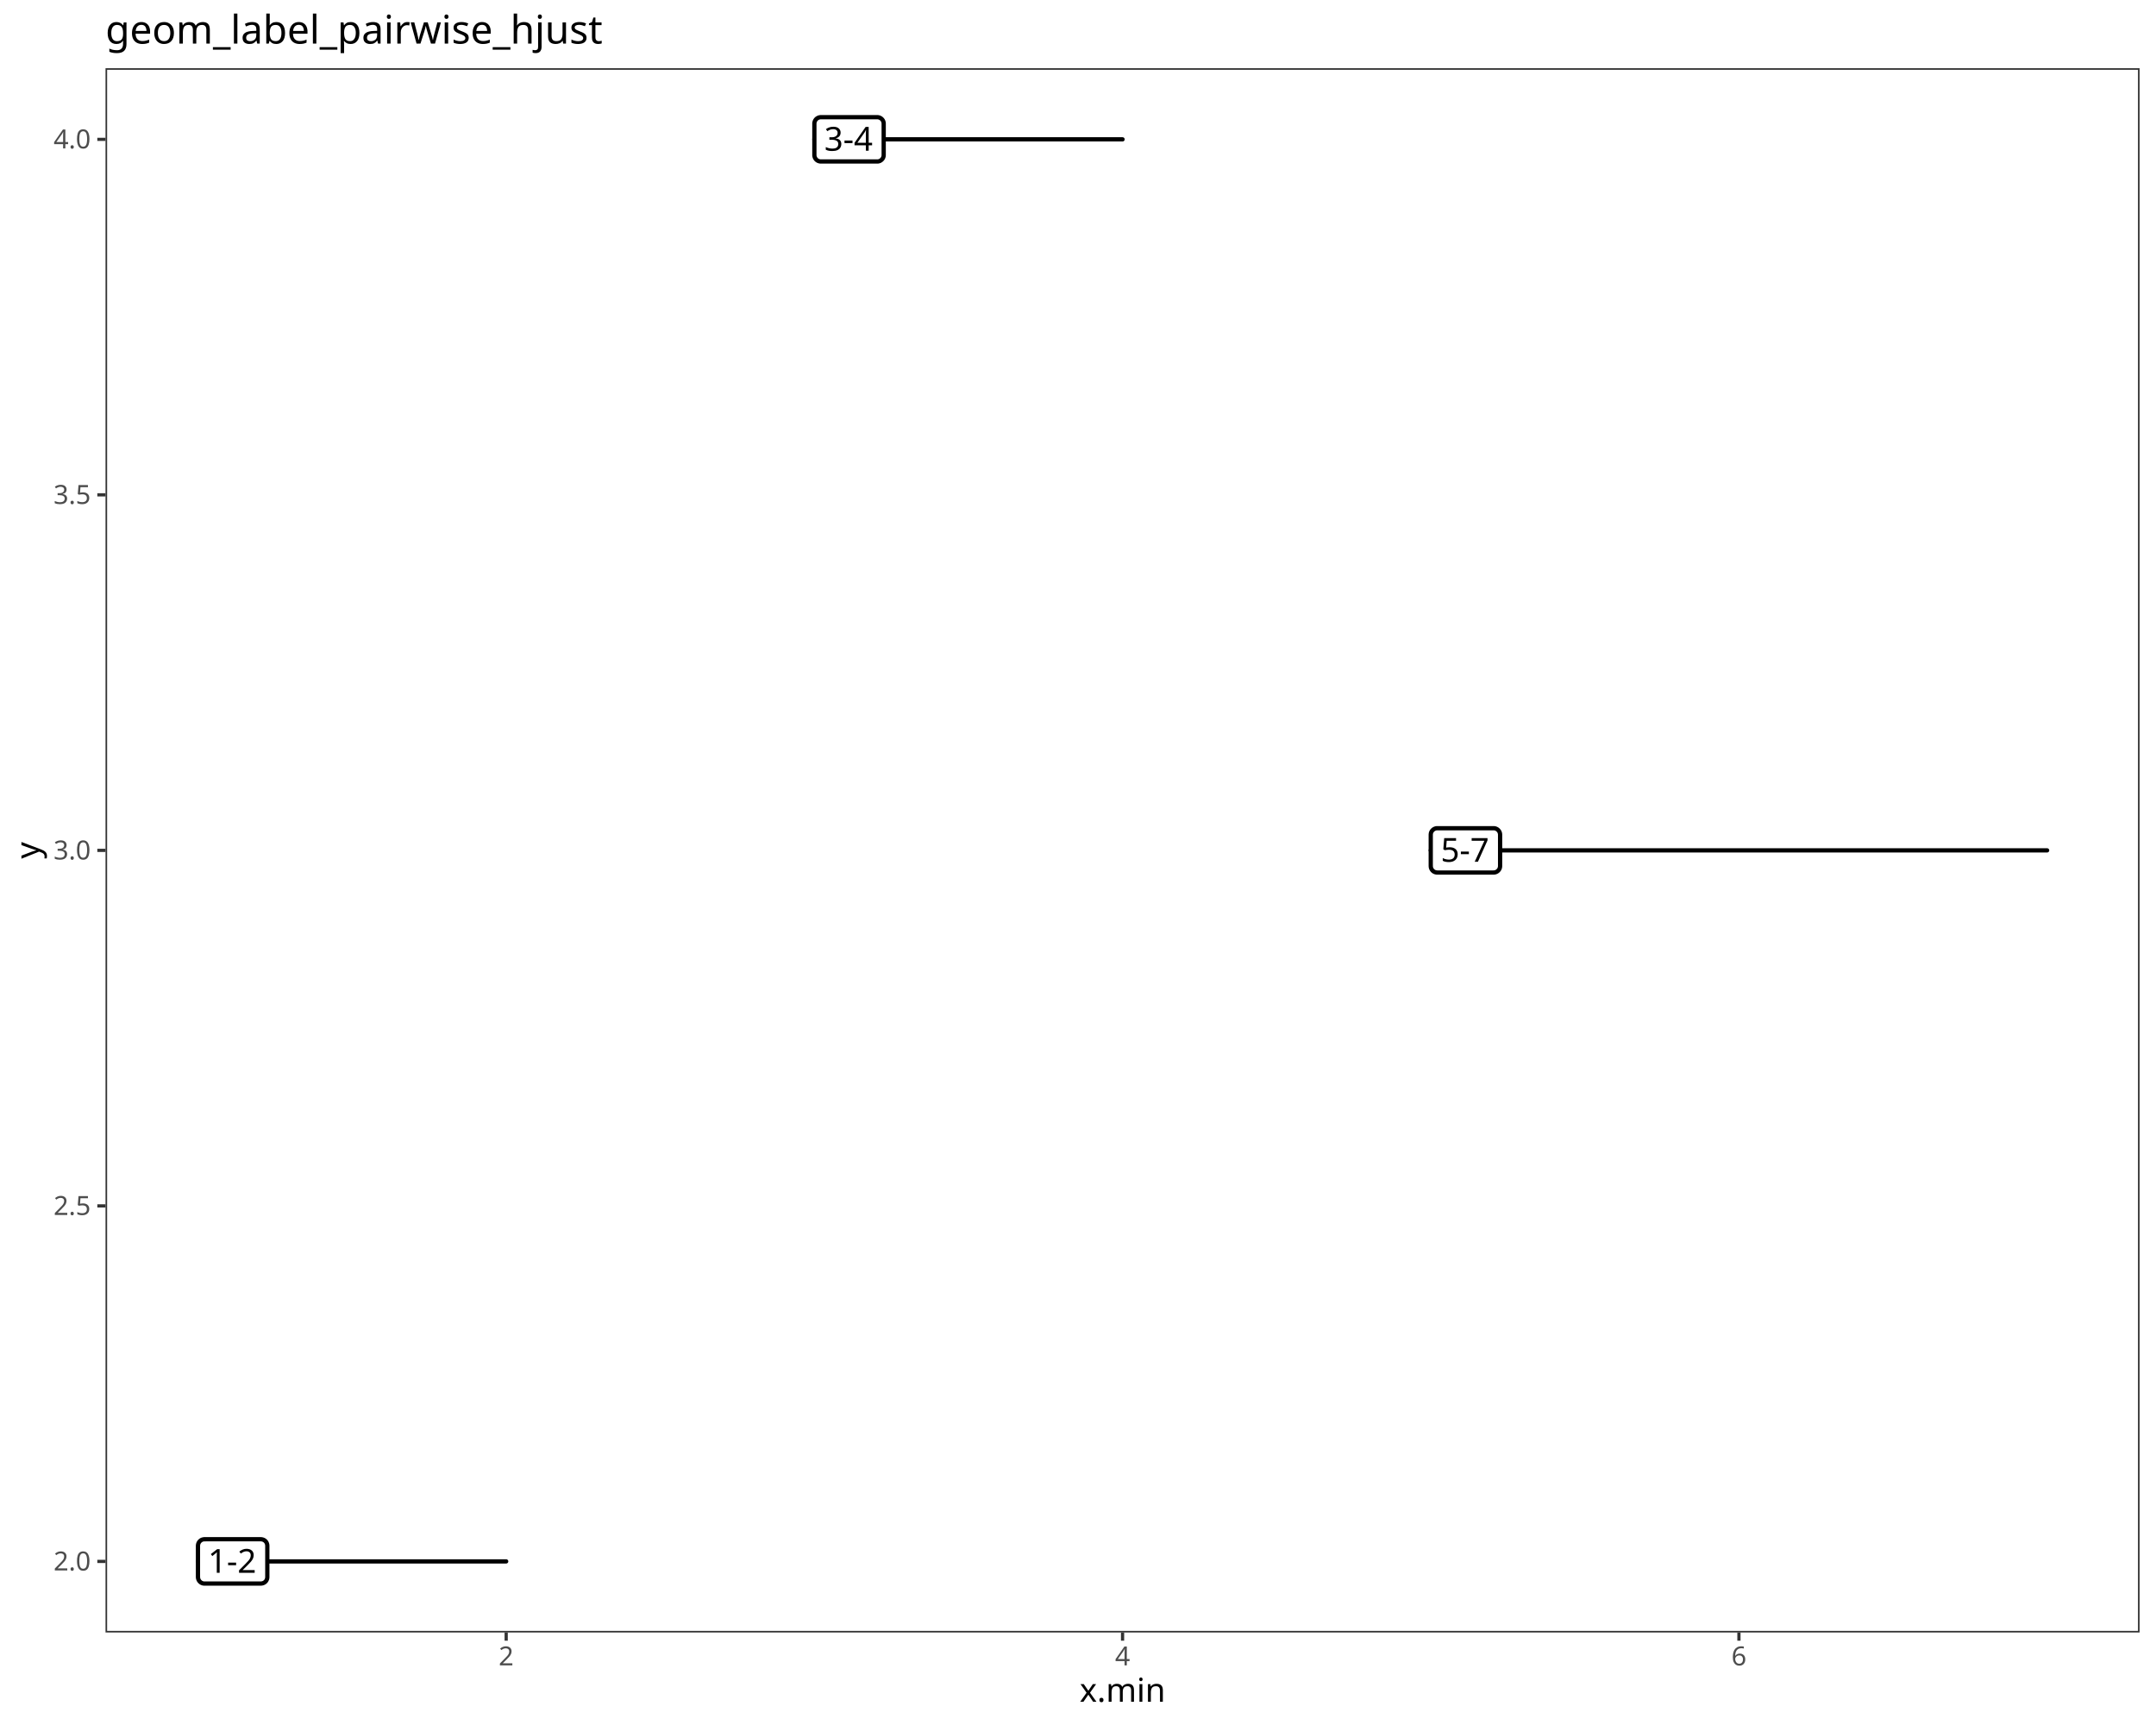
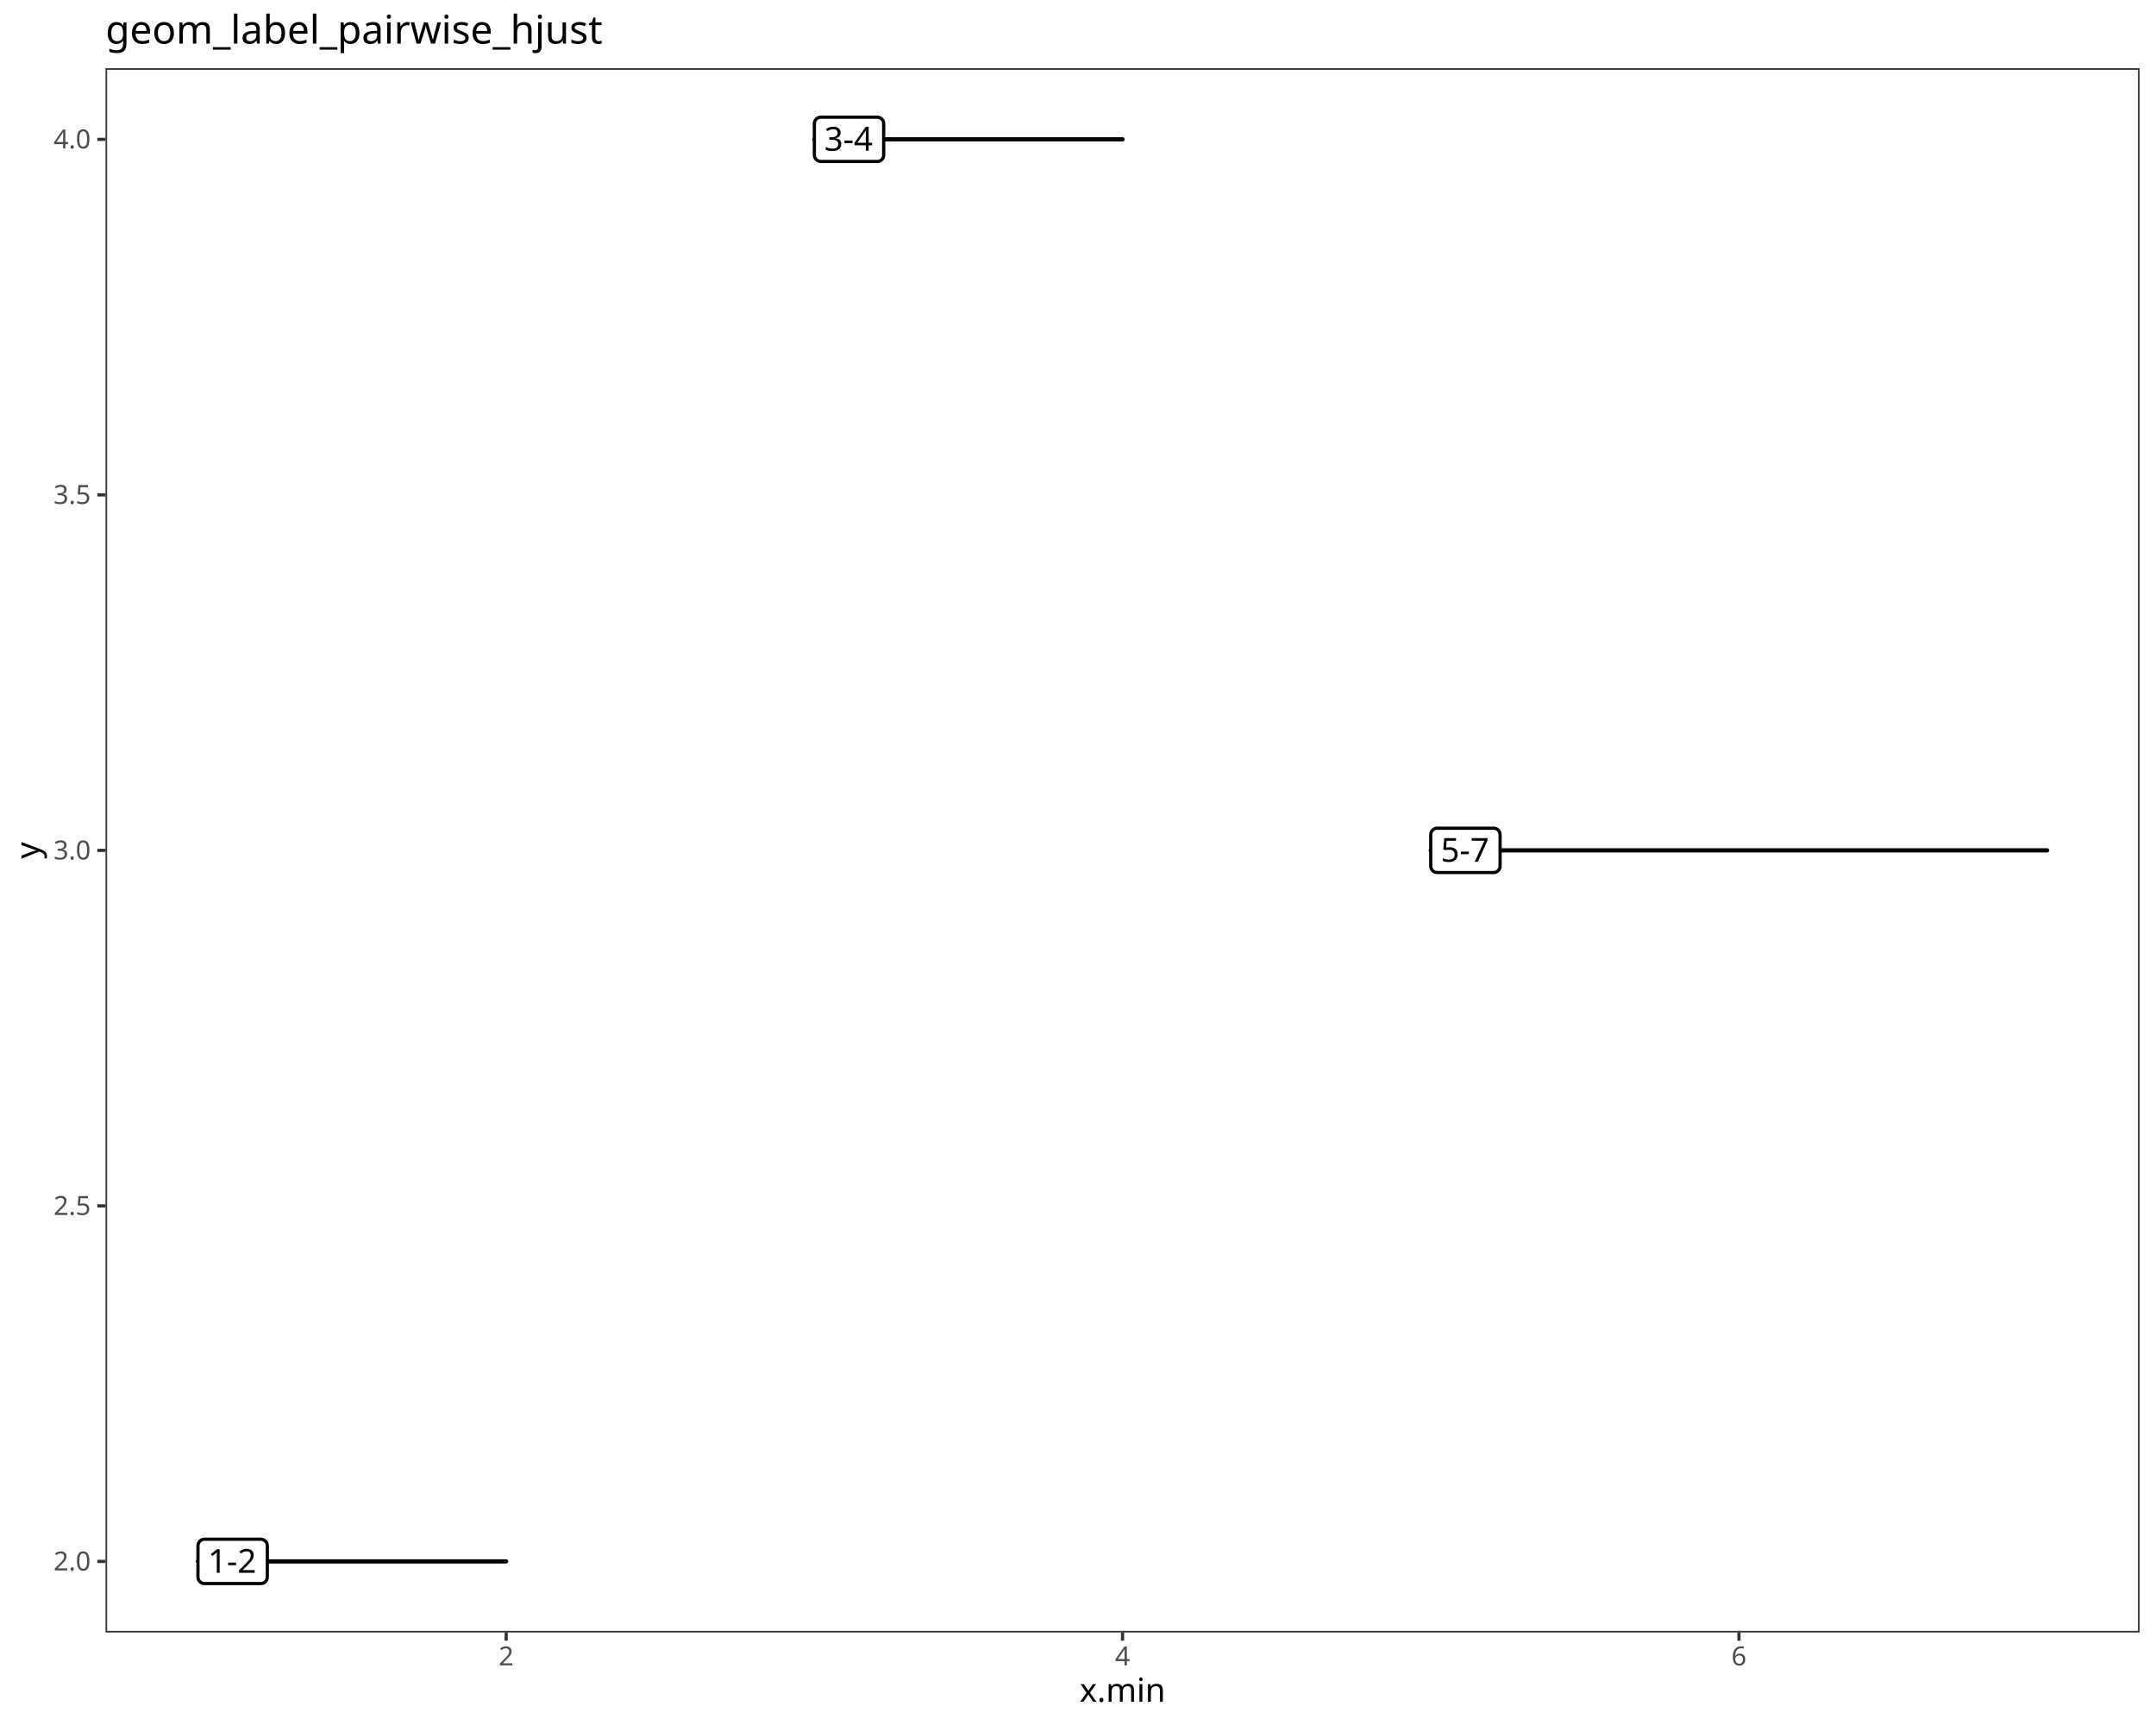
<svg xmlns="http://www.w3.org/2000/svg" class="svglite" data-engine-version="2.0" width="720.00pt" height="576.00pt" viewBox="0 0 720.00 576.00">
  <defs>
    <style type="text/css">
    .svglite line, .svglite polyline, .svglite polygon, .svglite path, .svglite rect, .svglite circle {
      fill: none;
      stroke: #000000;
      stroke-linecap: round;
      stroke-linejoin: round;
      stroke-miterlimit: 10.00;
    }
  </style>
  </defs>
  <rect width="100%" height="100%" style="stroke: none; fill: #FFFFFF;" />
  <defs>
    <clipPath id="cpMC4wMHw3MjAuMDB8MC4wMHw1NzYuMDA=">
      <rect x="0.00" y="0.00" width="720.00" height="576.00" />
    </clipPath>
  </defs>
  <g clip-path="url(#cpMC4wMHw3MjAuMDB8MC4wMHw1NzYuMDA=)">
    <rect x="0.00" y="0.00" width="720.00" height="576.00" style="stroke-width: 1.07; stroke: #FFFFFF; fill: #FFFFFF;" />
  </g>
  <defs>
    <clipPath id="cpMzUuMjR8NzE0LjUyfDIyLjc4fDU0NS4xMQ==">
      <rect x="35.24" y="22.78" width="679.28" height="522.33" />
    </clipPath>
  </defs>
  <g clip-path="url(#cpMzUuMjR8NzE0LjUyfDIyLjc4fDU0NS4xMQ==)">
    <rect x="35.24" y="22.78" width="679.28" height="522.33" style="stroke-width: 1.07; stroke: none; fill: #FFFFFF;" />
    <line x1="66.11" y1="521.37" x2="169.04" y2="521.37" style="stroke-width: 1.42;" />
-     <polygon points="68.27,528.77 87.11,528.77 87.02,528.77 87.37,528.75 87.71,528.68 88.04,528.56 88.34,528.39 88.61,528.17 88.84,527.91 89.02,527.61 89.16,527.29 89.24,526.96 89.27,526.61 89.27,526.61 89.27,516.13 89.27,516.13 89.24,515.79 89.16,515.45 89.02,515.13 88.84,514.83 88.61,514.57 88.34,514.35 88.04,514.18 87.71,514.06 87.37,513.99 87.11,513.97 68.27,513.97 68.54,513.99 68.19,513.97 67.84,514.02 67.51,514.11 67.19,514.26 66.91,514.46 66.66,514.70 66.45,514.98 66.29,515.28 66.18,515.61 66.12,515.96 66.11,516.13 66.11,526.61 66.12,526.44 66.12,526.78 66.18,527.13 66.29,527.46 66.45,527.76 66.66,528.04 66.91,528.28 67.19,528.48 67.51,528.63 67.84,528.73 68.19,528.77 " style="stroke-width: 1.42; fill: #FFFFFF;" />
+     <polygon points="68.27,528.77 87.11,528.77 87.02,528.77 87.37,528.75 87.71,528.68 88.04,528.56 88.34,528.39 88.61,528.17 88.84,527.91 89.02,527.61 89.16,527.29 89.24,526.96 89.27,526.61 89.27,526.61 89.27,516.13 89.27,516.13 89.24,515.79 89.16,515.45 89.02,515.13 88.84,514.83 88.61,514.57 88.34,514.35 88.04,514.18 87.71,514.06 87.37,513.99 87.11,513.97 68.27,513.97 68.54,513.99 68.19,513.97 67.84,514.02 67.51,514.11 67.19,514.26 66.91,514.46 66.66,514.70 66.45,514.98 66.29,515.28 66.18,515.61 66.12,515.96 66.11,516.13 66.11,526.61 66.12,526.44 66.12,526.78 66.18,527.13 66.29,527.46 66.45,527.76 66.66,528.04 66.91,528.28 67.19,528.48 67.51,528.63 67.84,528.73 68.19,528.77 " style="stroke-width: 1.07; fill: #FFFFFF;" />
    <text x="69.43" y="525.17" style="font-size: 11.04px; font-family: sans;" textLength="15.96px" lengthAdjust="spacingAndGlyphs">1-2</text>
    <line x1="271.96" y1="46.53" x2="374.88" y2="46.53" style="stroke-width: 1.42;" />
-     <polygon points="274.12,53.92 292.95,53.92 292.87,53.92 293.21,53.91 293.56,53.84 293.88,53.72 294.18,53.54 294.45,53.32 294.68,53.06 294.87,52.77 295.00,52.45 295.09,52.11 295.11,51.76 295.11,51.76 295.11,41.29 295.11,41.29 295.09,40.94 295.00,40.60 294.87,40.28 294.68,39.99 294.45,39.73 294.18,39.51 293.88,39.34 293.56,39.21 293.21,39.14 292.95,39.13 274.12,39.13 274.38,39.14 274.03,39.13 273.69,39.17 273.35,39.27 273.04,39.42 272.75,39.61 272.50,39.85 272.29,40.13 272.13,40.44 272.02,40.77 271.96,41.11 271.96,41.29 271.96,51.76 271.96,51.59 271.96,51.94 272.02,52.28 272.13,52.61 272.29,52.92 272.50,53.20 272.75,53.44 273.04,53.64 273.35,53.78 273.69,53.88 274.03,53.92 " style="stroke-width: 1.42; fill: #FFFFFF;" />
+     <polygon points="274.12,53.92 292.95,53.92 292.87,53.92 293.21,53.91 293.56,53.84 293.88,53.72 294.18,53.54 294.45,53.32 294.68,53.06 294.87,52.77 295.00,52.45 295.09,52.11 295.11,51.76 295.11,51.76 295.11,41.29 295.11,41.29 295.09,40.94 295.00,40.60 294.87,40.28 294.68,39.99 294.45,39.73 294.18,39.51 293.88,39.34 293.56,39.21 293.21,39.14 292.95,39.13 274.12,39.13 274.38,39.14 274.03,39.13 273.69,39.17 273.35,39.27 273.04,39.42 272.75,39.61 272.50,39.85 272.29,40.13 272.13,40.44 272.02,40.77 271.96,41.11 271.96,41.29 271.96,51.76 271.96,51.59 271.96,51.94 272.02,52.28 272.13,52.61 272.29,52.92 272.50,53.20 272.75,53.44 273.04,53.64 273.35,53.78 273.69,53.88 274.03,53.92 " style="stroke-width: 1.07; fill: #FFFFFF;" />
    <text x="275.27" y="50.32" style="font-size: 11.04px; font-family: sans;" textLength="15.96px" lengthAdjust="spacingAndGlyphs">3-4</text>
    <line x1="477.80" y1="283.95" x2="683.64" y2="283.95" style="stroke-width: 1.42;" />
-     <polygon points="479.96,291.35 498.80,291.35 498.71,291.34 499.06,291.33 499.40,291.26 499.72,291.14 500.02,290.96 500.29,290.74 500.52,290.48 500.71,290.19 500.85,289.87 500.93,289.53 500.96,289.19 500.96,289.19 500.96,278.71 500.96,278.71 500.93,278.36 500.85,278.03 500.71,277.71 500.52,277.41 500.29,277.15 500.02,276.93 499.72,276.76 499.40,276.63 499.06,276.56 498.80,276.55 479.96,276.55 480.22,276.56 479.87,276.55 479.53,276.59 479.20,276.69 478.88,276.84 478.59,277.04 478.34,277.28 478.14,277.55 477.97,277.86 477.86,278.19 477.81,278.54 477.80,278.71 477.80,289.19 477.81,289.01 477.81,289.36 477.86,289.70 477.97,290.03 478.14,290.34 478.34,290.62 478.59,290.86 478.88,291.06 479.20,291.21 479.53,291.30 479.87,291.34 " style="stroke-width: 1.42; fill: #FFFFFF;" />
+     <polygon points="479.96,291.35 498.80,291.35 498.71,291.34 499.06,291.33 499.40,291.26 499.72,291.14 500.02,290.96 500.29,290.74 500.52,290.48 500.71,290.19 500.85,289.87 500.93,289.53 500.96,289.19 500.96,289.19 500.96,278.71 500.96,278.71 500.93,278.36 500.85,278.03 500.71,277.71 500.52,277.41 500.29,277.15 500.02,276.93 499.72,276.76 499.40,276.63 499.06,276.56 498.80,276.55 479.96,276.55 480.22,276.56 479.87,276.55 479.53,276.59 479.20,276.69 478.88,276.84 478.59,277.04 478.34,277.28 478.14,277.55 477.97,277.86 477.86,278.19 477.81,278.54 477.80,278.71 477.80,289.19 477.81,289.01 477.81,289.36 477.86,289.70 477.97,290.03 478.14,290.34 478.34,290.62 478.59,290.86 478.88,291.06 479.20,291.21 479.53,291.30 479.87,291.34 " style="stroke-width: 1.07; fill: #FFFFFF;" />
    <text x="481.11" y="287.75" style="font-size: 11.04px; font-family: sans;" textLength="15.96px" lengthAdjust="spacingAndGlyphs">5-7</text>
    <rect x="35.24" y="22.78" width="679.28" height="522.33" style="stroke-width: 1.07; stroke: #333333;" />
  </g>
  <g clip-path="url(#cpMC4wMHw3MjAuMDB8MC4wMHw1NzYuMDA=)">
    <text x="30.31" y="524.40" text-anchor="end" style="font-size: 8.80px; fill: #4D4D4D; font-family: sans;" textLength="12.23px" lengthAdjust="spacingAndGlyphs">2.0</text>
    <text x="30.31" y="405.69" text-anchor="end" style="font-size: 8.80px; fill: #4D4D4D; font-family: sans;" textLength="12.23px" lengthAdjust="spacingAndGlyphs">2.5</text>
    <text x="30.31" y="286.98" text-anchor="end" style="font-size: 8.80px; fill: #4D4D4D; font-family: sans;" textLength="12.23px" lengthAdjust="spacingAndGlyphs">3.0</text>
    <text x="30.31" y="168.26" text-anchor="end" style="font-size: 8.80px; fill: #4D4D4D; font-family: sans;" textLength="12.23px" lengthAdjust="spacingAndGlyphs">3.5</text>
    <text x="30.31" y="49.55" text-anchor="end" style="font-size: 8.80px; fill: #4D4D4D; font-family: sans;" textLength="12.23px" lengthAdjust="spacingAndGlyphs">4.0</text>
    <polyline points="32.50,521.37 35.24,521.37 " style="stroke-width: 1.07; stroke: #333333; stroke-linecap: butt;" />
    <polyline points="32.50,402.66 35.24,402.66 " style="stroke-width: 1.07; stroke: #333333; stroke-linecap: butt;" />
    <polyline points="32.50,283.95 35.24,283.95 " style="stroke-width: 1.07; stroke: #333333; stroke-linecap: butt;" />
    <polyline points="32.50,165.24 35.24,165.24 " style="stroke-width: 1.07; stroke: #333333; stroke-linecap: butt;" />
    <polyline points="32.50,46.53 35.24,46.53 " style="stroke-width: 1.07; stroke: #333333; stroke-linecap: butt;" />
    <polyline points="169.04,547.85 169.04,545.11 " style="stroke-width: 1.07; stroke: #333333; stroke-linecap: butt;" />
    <polyline points="374.88,547.85 374.88,545.11 " style="stroke-width: 1.07; stroke: #333333; stroke-linecap: butt;" />
    <polyline points="580.72,547.85 580.72,545.11 " style="stroke-width: 1.07; stroke: #333333; stroke-linecap: butt;" />
    <text x="169.04" y="556.10" text-anchor="middle" style="font-size: 8.80px; fill: #4D4D4D; font-family: sans;" textLength="4.89px" lengthAdjust="spacingAndGlyphs">2</text>
    <text x="374.88" y="556.10" text-anchor="middle" style="font-size: 8.80px; fill: #4D4D4D; font-family: sans;" textLength="4.89px" lengthAdjust="spacingAndGlyphs">4</text>
    <text x="580.72" y="556.10" text-anchor="middle" style="font-size: 8.80px; fill: #4D4D4D; font-family: sans;" textLength="4.89px" lengthAdjust="spacingAndGlyphs">6</text>
    <text x="374.88" y="568.24" text-anchor="middle" style="font-size: 11.00px; font-family: sans;" textLength="26.29px" lengthAdjust="spacingAndGlyphs">x.min</text>
    <text transform="translate(13.05,283.95) rotate(-90)" text-anchor="middle" style="font-size: 11.00px; font-family: sans;" textLength="5.50px" lengthAdjust="spacingAndGlyphs">y</text>
    <text x="35.24" y="14.56" style="font-size: 13.20px; font-family: sans;" textLength="159.25px" lengthAdjust="spacingAndGlyphs">geom_label_pairwise_hjust</text>
  </g>
</svg>
